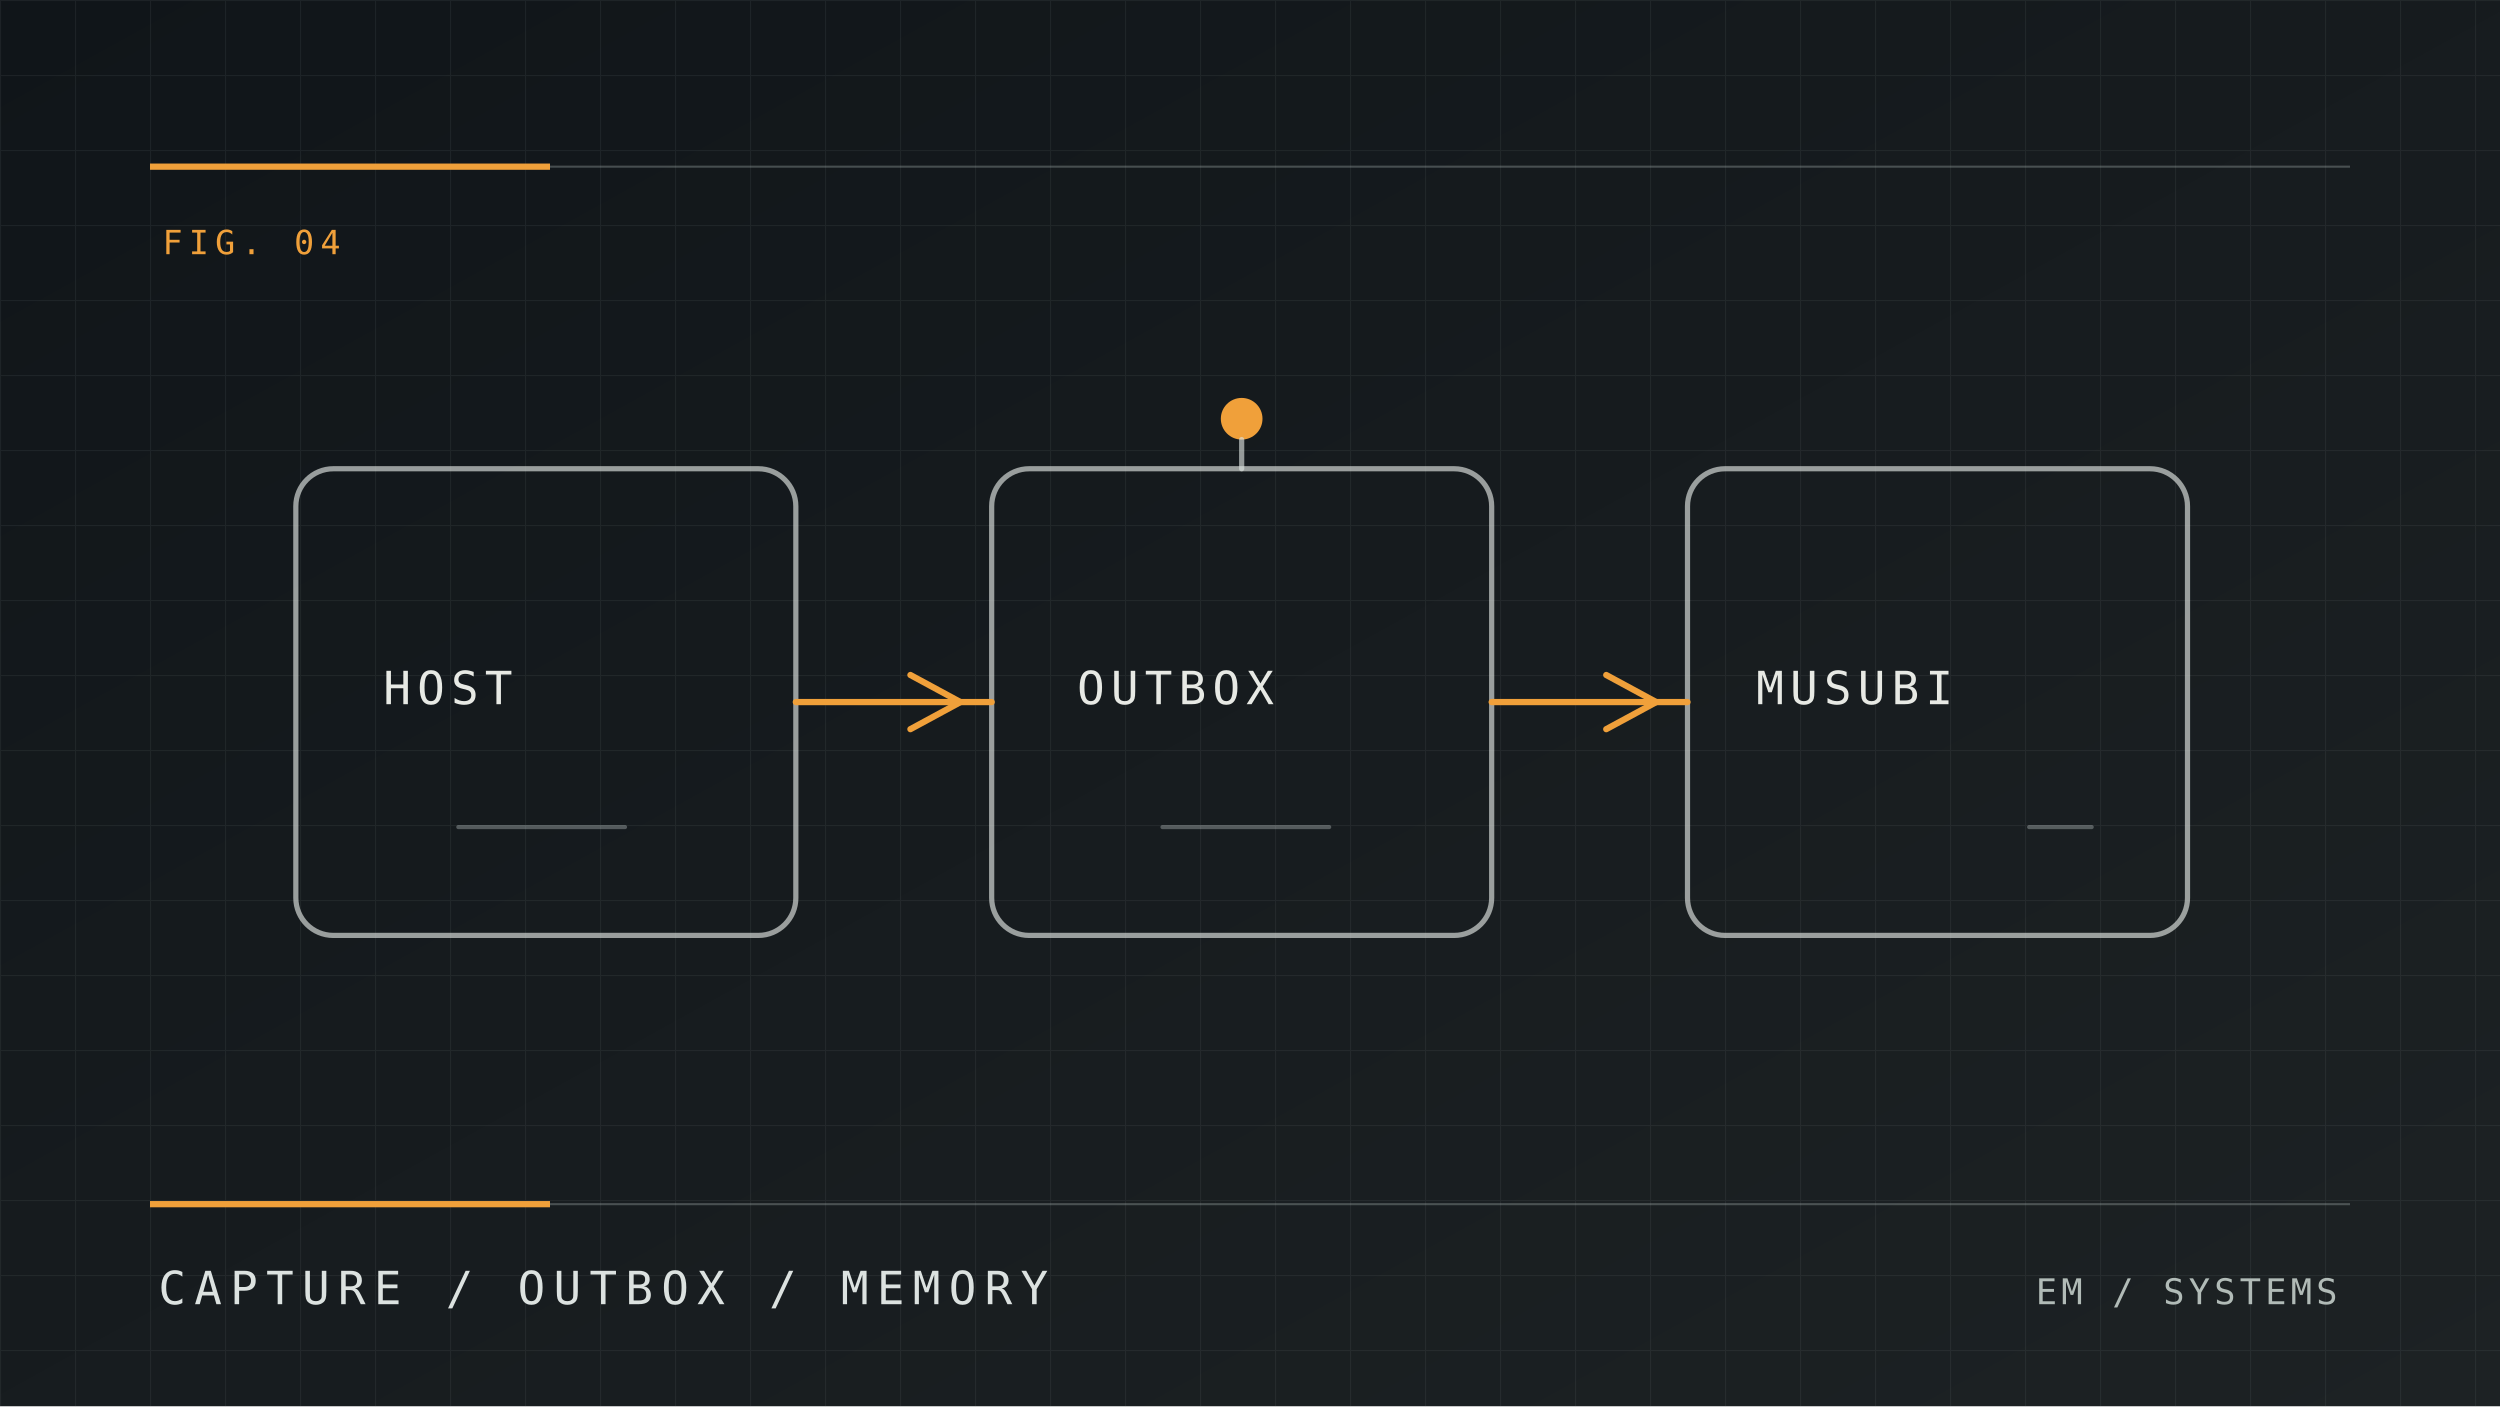
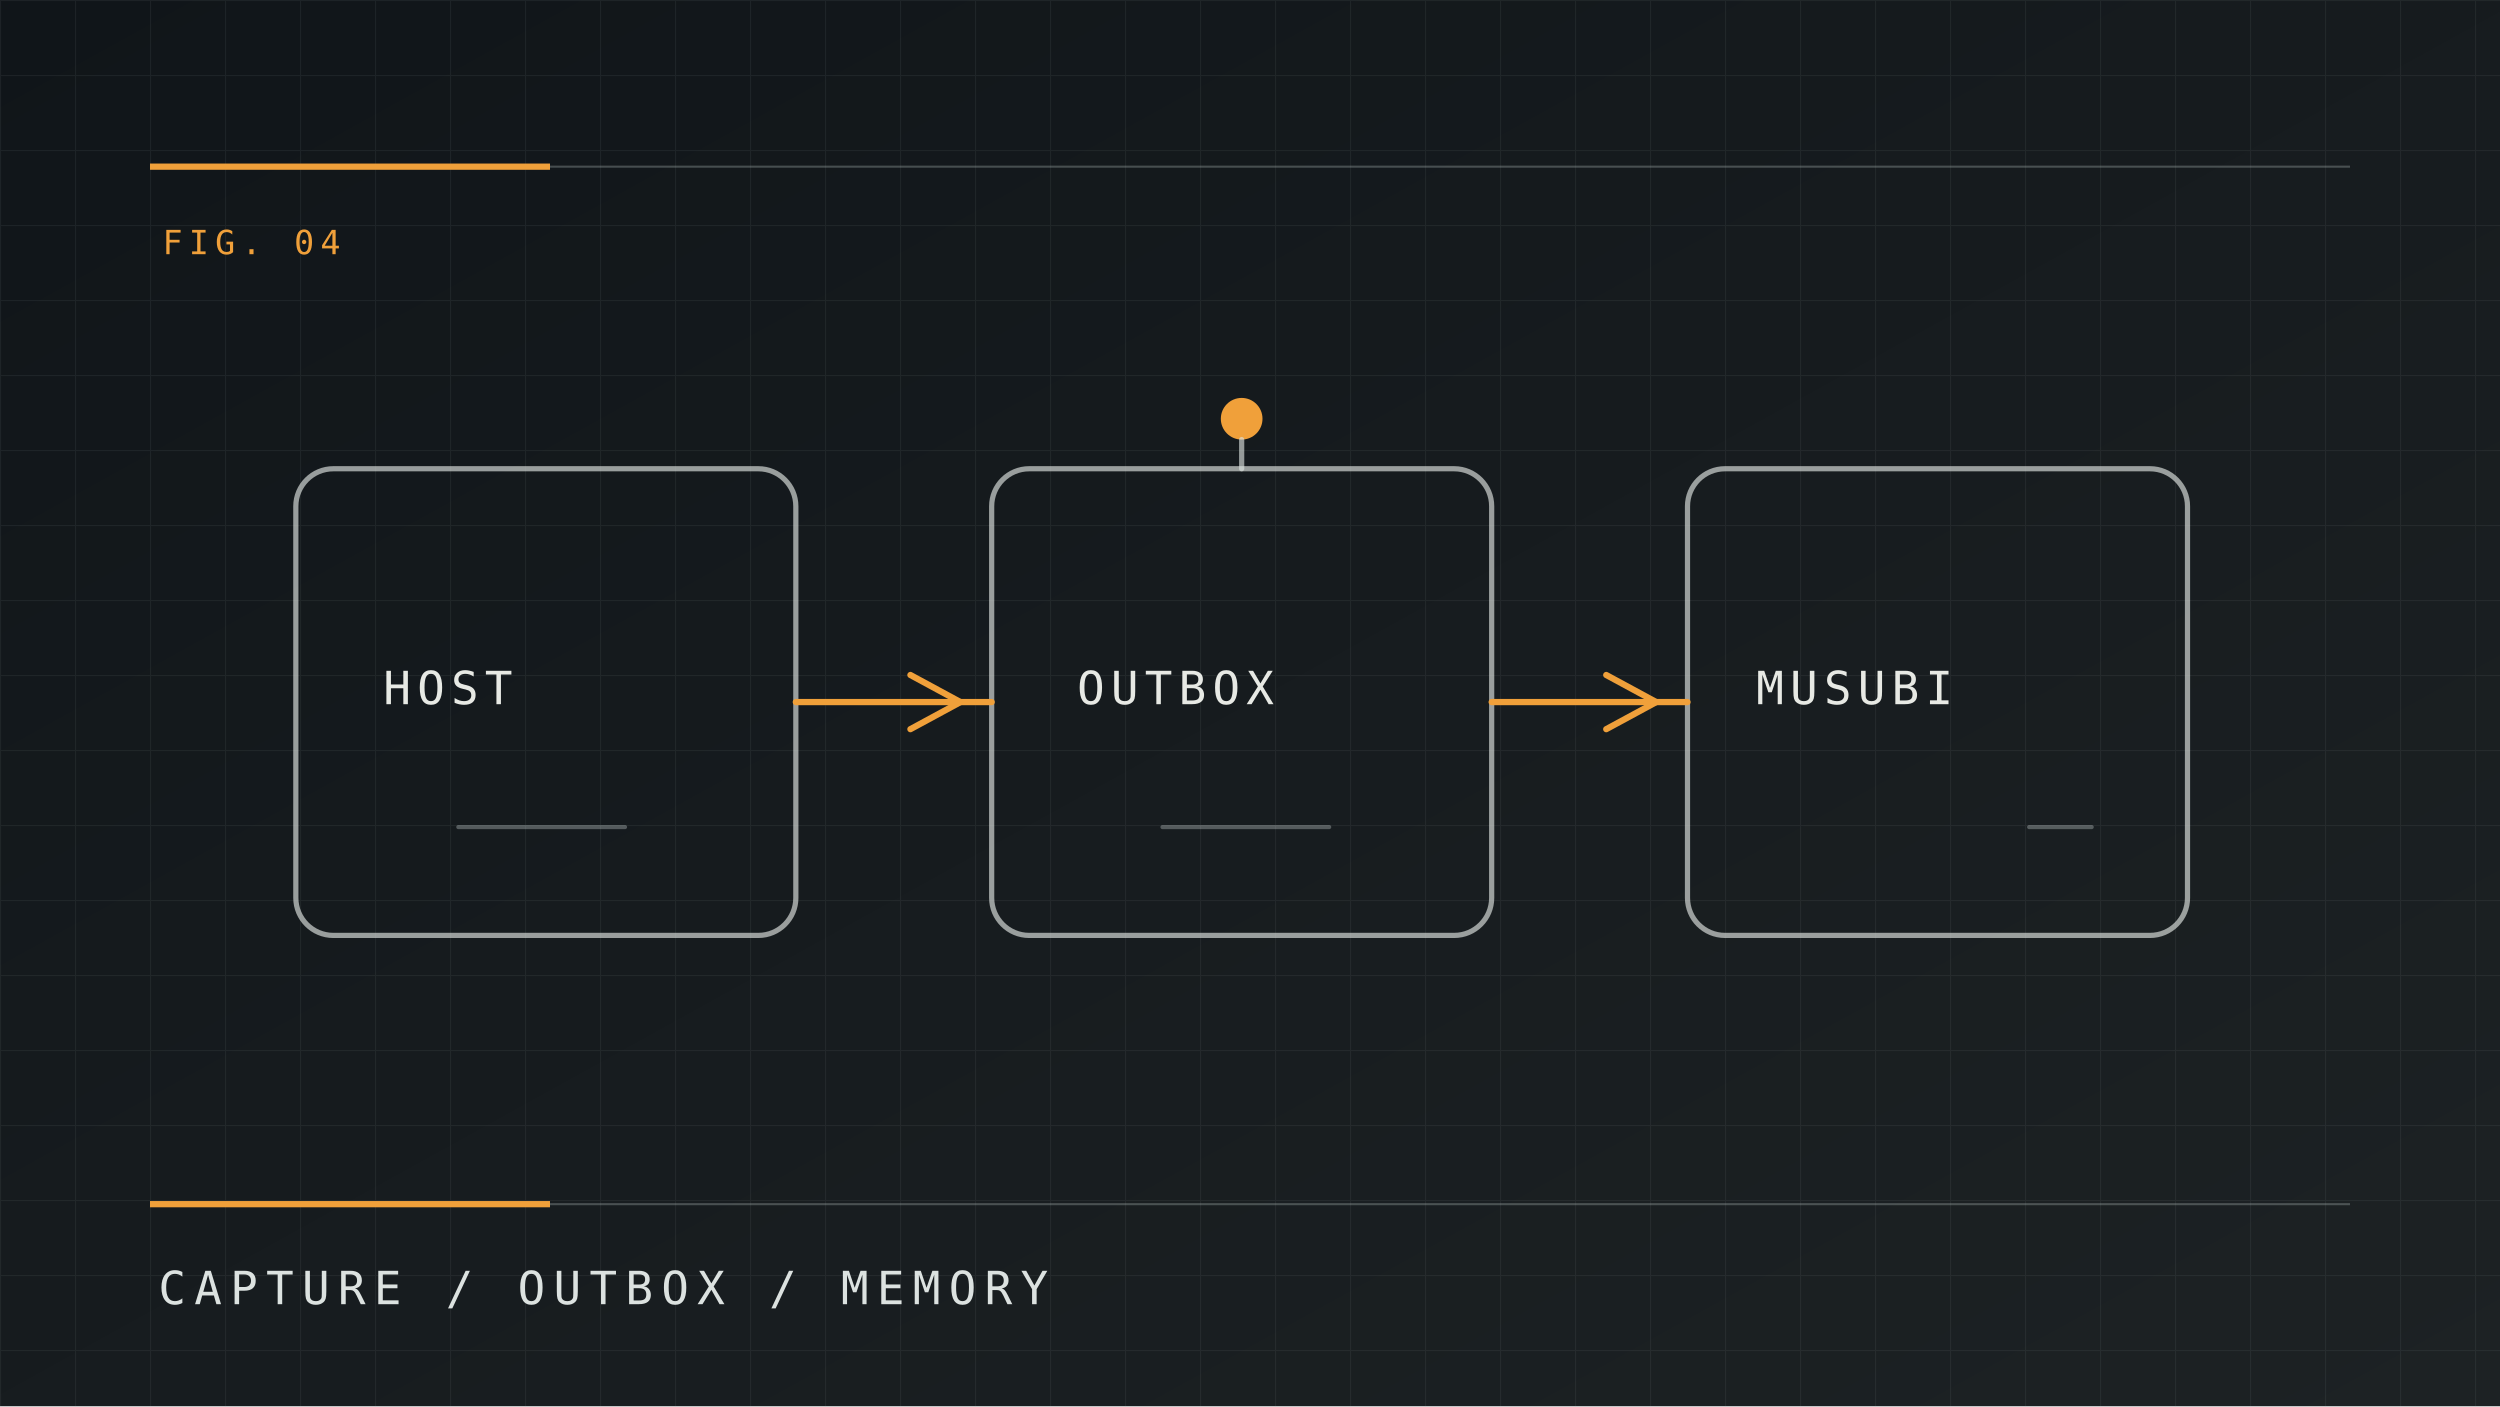
<svg xmlns="http://www.w3.org/2000/svg" viewBox="0 0 1200 675" role="img" aria-hidden="true">
  <defs>
    <pattern id="grid" width="36" height="36" patternUnits="userSpaceOnUse">
      <path d="M36 0H0V36" fill="none" stroke="#9eaaad" stroke-opacity=".09" stroke-width="1" />
    </pattern>
    <linearGradient id="ground" x2="1" y2="1">
      <stop stop-color="#101519" />
      <stop offset="1" stop-color="#1d2224" />
    </linearGradient>
  </defs>
  <style>.box{fill:none;stroke:#dde1df;stroke-opacity:.66;stroke-width:2.5}.line{fill:none;stroke:#dce2e0;stroke-opacity:.64;stroke-width:2.5;stroke-linecap:round;stroke-linejoin:round}.dim{fill:none;stroke:#c8d2d0;stroke-opacity:.35;stroke-width:2;stroke-linecap:round}.hot{fill:none;stroke:#f0a03a;stroke-width:3;stroke-linecap:round;stroke-linejoin:round}.node{fill:#f0a03a}.accent{fill:none;stroke:#f0a03a;stroke-width:3}.label{font:22px ui-monospace,monospace;fill:#e7e9e4;letter-spacing:3px}.small{font:17px ui-monospace,monospace;fill:#e7e9e4;letter-spacing:2px}</style>
  <rect width="1200" height="675" fill="url(#ground)" />
  <rect width="1200" height="675" fill="url(#grid)" />
  <path d="M72 80h1056M72 578h1056" stroke="#a7b3b0" stroke-opacity=".35" />
  <path d="M72 80h192M72 578h192" stroke="#f0a03a" stroke-width="3" />
  <text x="78" y="122" fill="#f0a03a" font-family="ui-monospace,monospace" font-size="16" letter-spacing="3">FIG. 04</text>
  <g class="box">
    <rect x="142" y="225" width="240" height="224" rx="18" />
    <rect x="476" y="225" width="240" height="224" rx="18" />
    <rect x="810" y="225" width="240" height="224" rx="18" />
  </g>
  <path d="M382 337h94m240 0h94" class="hot" />
  <path d="M437 324l24 13-24 13m334-26l24 13-24 13" class="hot" />
  <g class="label">
    <text x="184" y="338">HOST</text>
    <text x="517" y="338">OUTBOX</text>
    <text x="843" y="338">MUSUBI</text>
  </g>
  <path d="M558 397h80m-418 0h80m674 0h30" class="dim" />
  <circle cx="596" cy="201" r="10" class="node" />
  <path d="M596 211v14" class="line" />
  <text x="76" y="626" fill="#dce2e0" font-family="ui-monospace,monospace" font-size="22" letter-spacing="4">CAPTURE / OUTBOX / MEMORY</text>
-   <text x="1122" y="626" text-anchor="end" fill="#b1bbb7" font-family="ui-monospace,monospace" font-size="17" letter-spacing="2">EM / SYSTEMS</text>
</svg>
